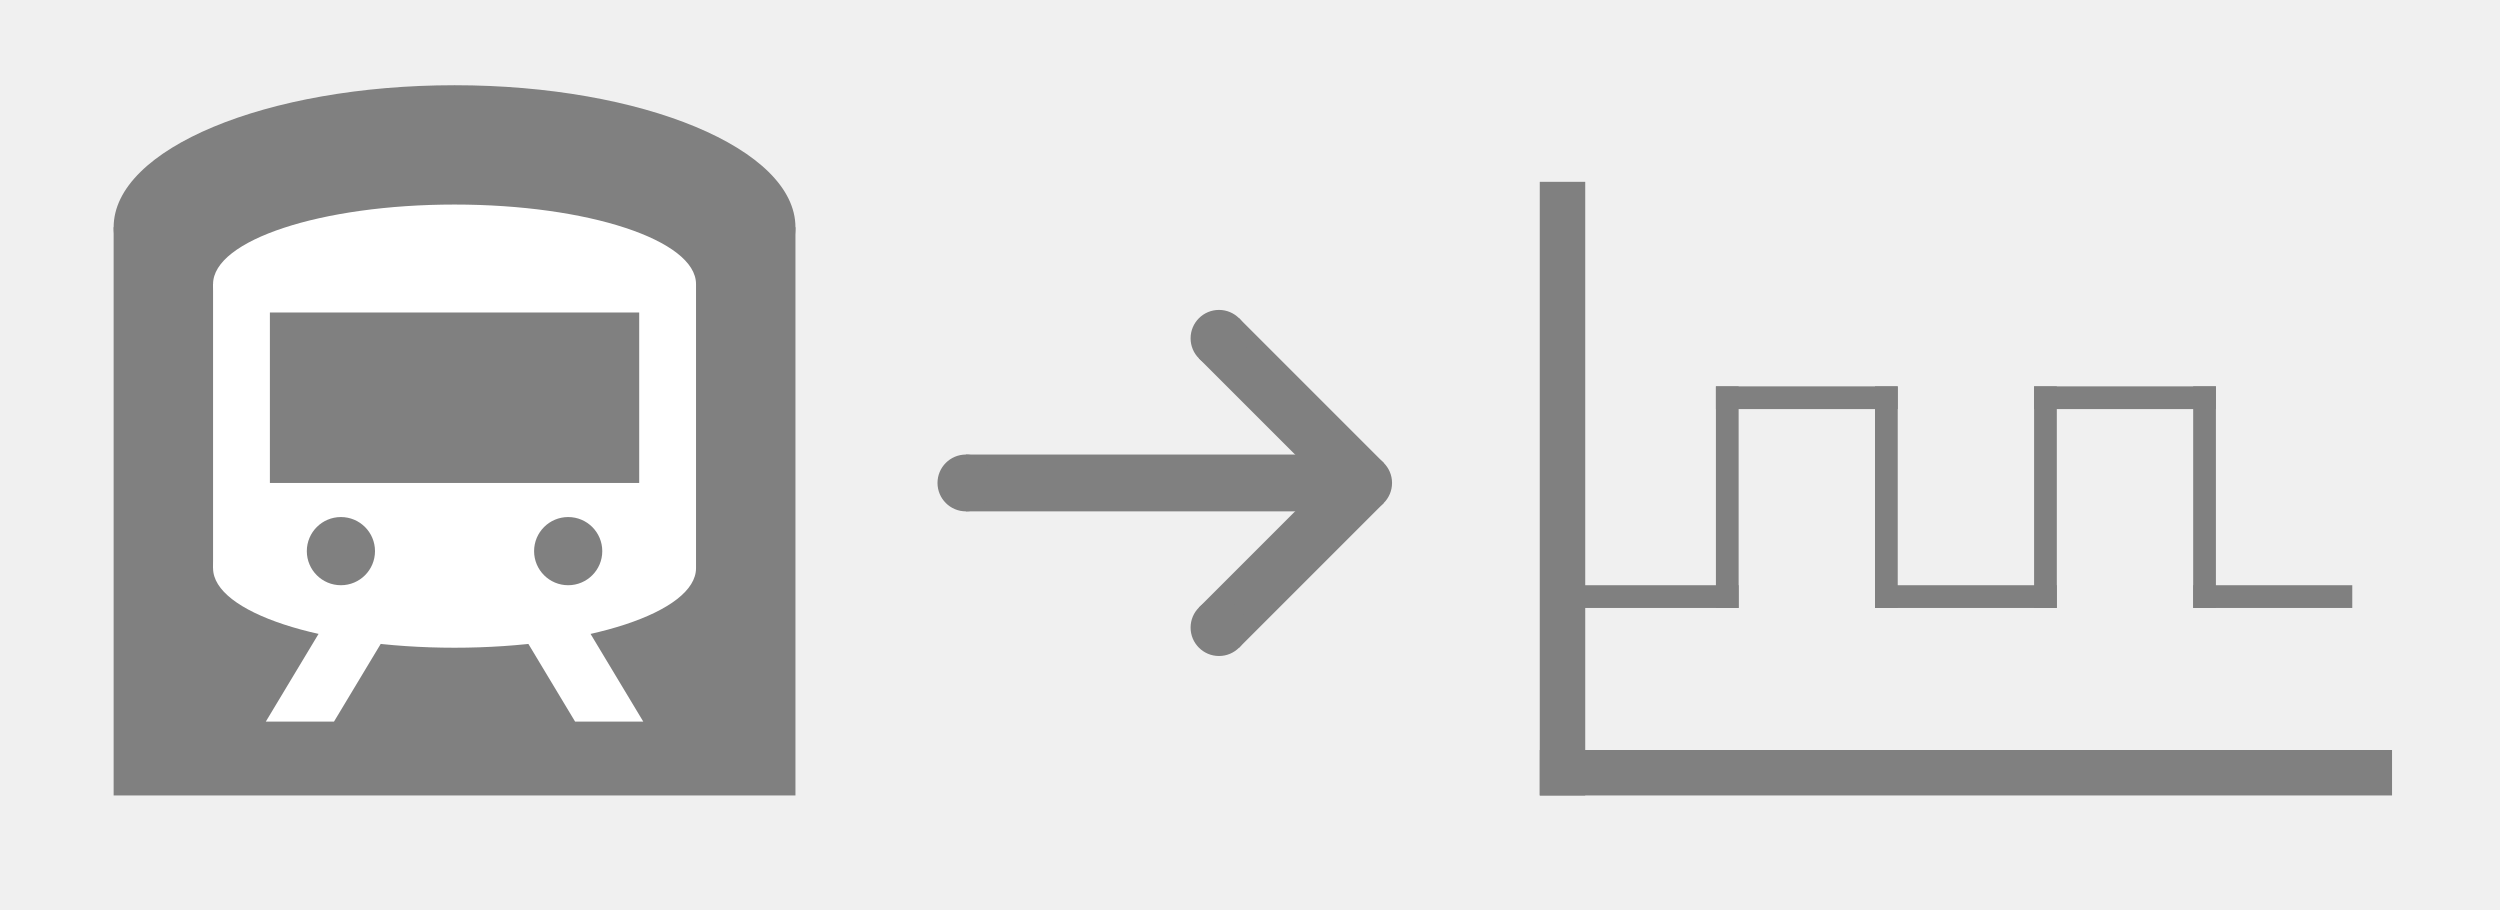
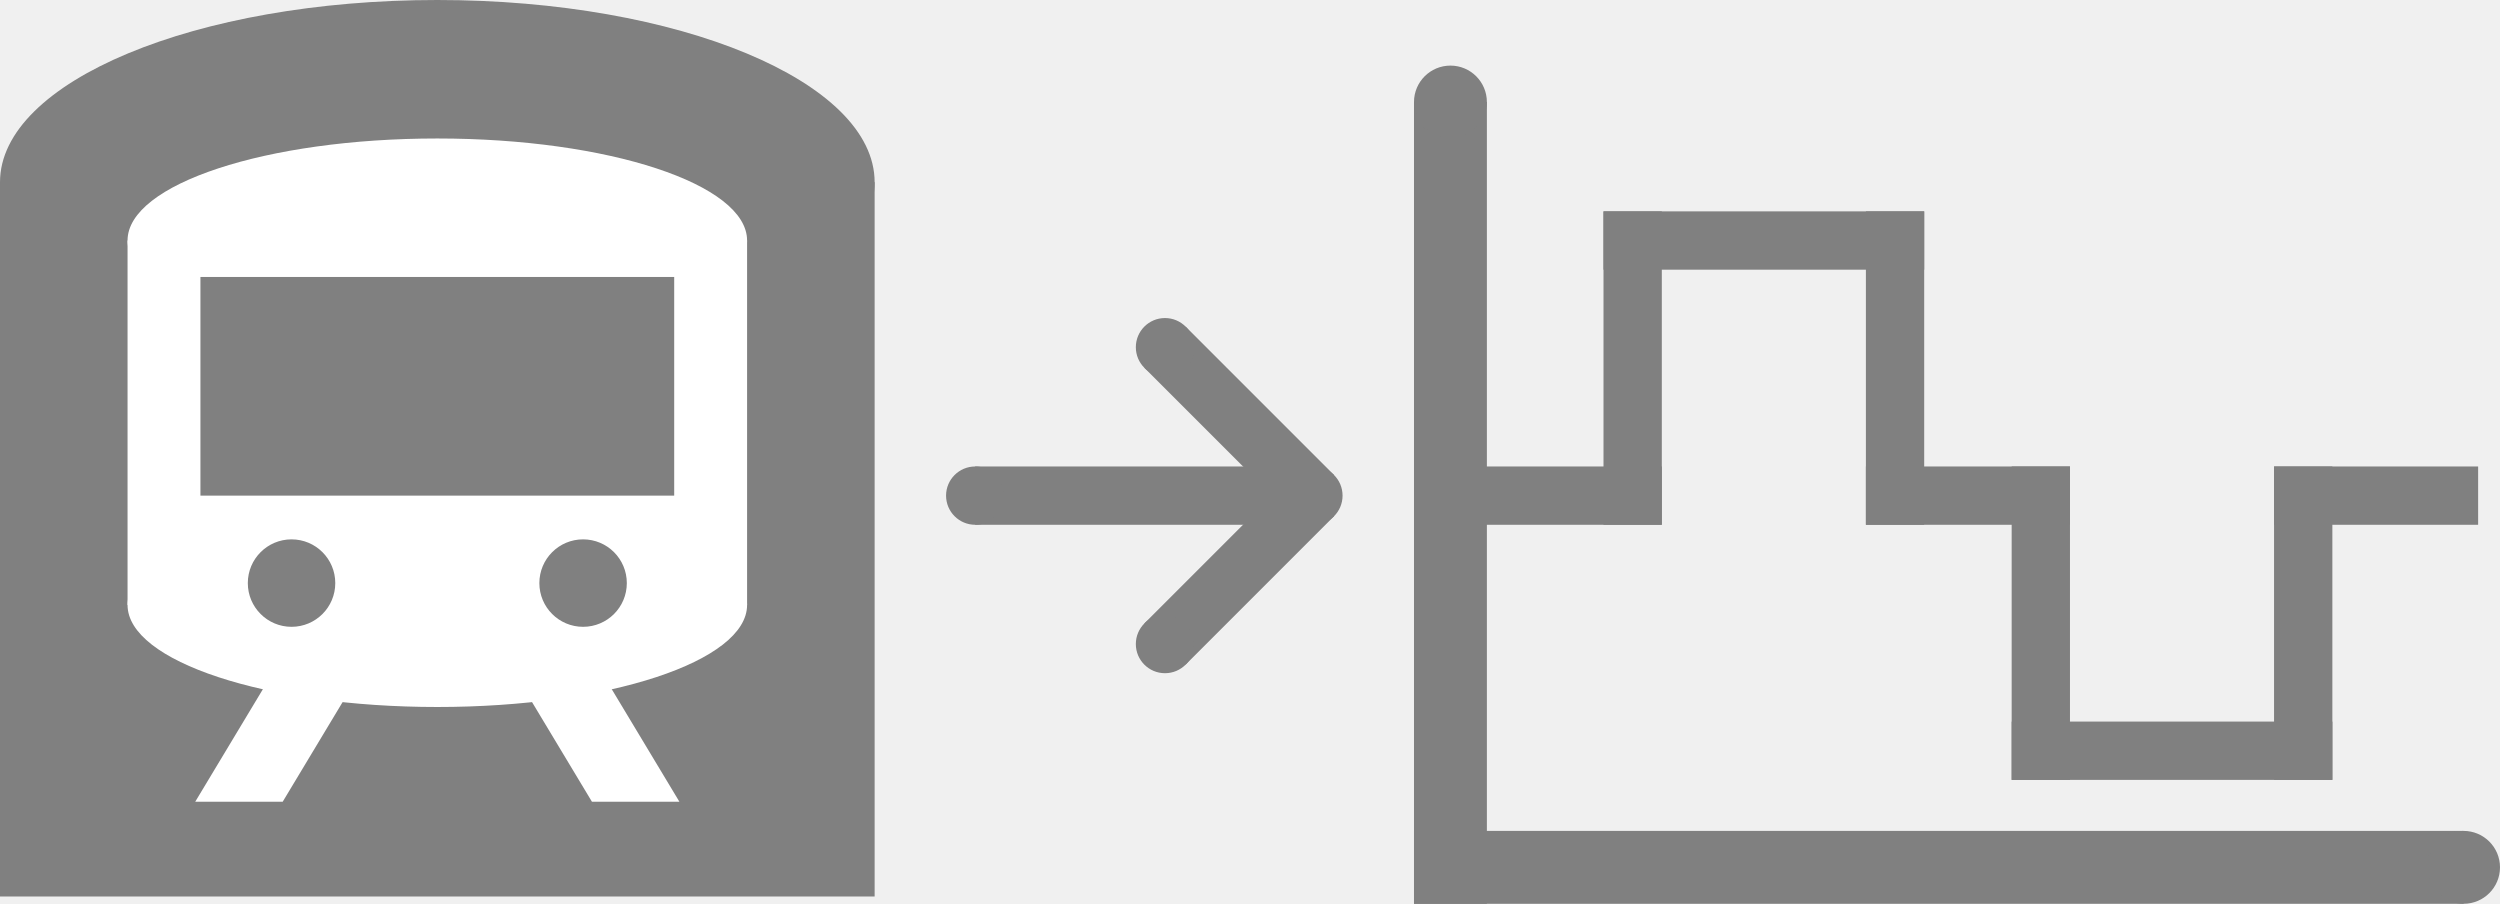
- <svg xmlns="http://www.w3.org/2000/svg" width="220" height="80" viewBox="0 0 220 80">
+ <svg xmlns="http://www.w3.org/2000/svg" width="171.5" height="62" viewBox="0 0 171.5 62">
  <defs>
    <style>.a{fill:gray;}.b{fill:#fff;}</style>
  </defs>
-   <ellipse class="a" cx="40" cy="20" rx="30" ry="12.5" />
-   <rect class="a" x="10" y="20" width="60" height="50" />
-   <ellipse class="b" cx="40" cy="25" rx="21.25" ry="7" />
-   <ellipse class="b" cx="40" cy="50" rx="21.25" ry="7" />
-   <rect class="b" x="18.75" y="25" width="42.5" height="25" />
-   <rect class="a" x="23.75" y="27.5" width="32.5" height="15" />
-   <circle class="a" cx="30" cy="48.5" r="3" />
-   <circle class="a" cx="50" cy="48.5" r="3" />
-   <polygon class="b" points="29.392 63.5 23.392 63.5 30.608 51.5 36.608 51.5 29.392 63.5" />
-   <polygon class="b" points="56.608 63.5 50.608 63.5 43.392 51.5 49.392 51.5 56.608 63.5" />
-   <rect class="a" x="85" y="40" width="35" height="5" />
-   <circle class="a" cx="85" cy="42.5" r="2.5" />
-   <circle class="a" cx="120" cy="42.5" r="2.5" />
-   <rect class="a" x="104.636" y="33.636" width="18" height="5" transform="translate(58.835 -69.769) rotate(45)" />
-   <rect class="a" x="104.636" y="46.364" width="18" height="5" transform="translate(-1.269 94.665) rotate(-45)" />
-   <circle class="a" cx="107.272" cy="55.228" r="2.5" />
-   <circle class="a" cx="107.272" cy="29.772" r="2.5" />
-   <rect class="a" x="135.5" y="16" width="4" height="54" />
-   <rect class="a" x="135.5" y="66" width="75" height="4" />
-   <rect class="a" x="139" y="51.5" width="14" height="2" />
-   <rect class="a" x="165" y="51.5" width="16" height="2" />
-   <rect class="a" x="193" y="51.5" width="14" height="2" />
-   <rect class="a" x="151" y="34" width="16" height="2" />
-   <rect class="a" x="151" y="34" width="2" height="19.5" />
-   <rect class="a" x="165" y="34" width="2" height="19.5" />
-   <rect class="a" x="179" y="34" width="2" height="19.5" />
-   <rect class="a" x="179" y="34" width="16" height="2" />
-   <rect class="a" x="193" y="34" width="2" height="19.5" />
+   <ellipse class="a" cx="30" cy="12.5" rx="30" ry="12.5" />
+   <rect class="a" y="12.5" width="60" height="49" />
+   <ellipse class="b" cx="30" cy="16.5" rx="21.25" ry="7" />
+   <ellipse class="b" cx="30" cy="41.5" rx="21.25" ry="7" />
+   <rect class="b" x="8.75" y="16.5" width="42.5" height="25" />
+   <rect class="a" x="13.75" y="19" width="32.5" height="15" />
+   <circle class="a" cx="20" cy="40" r="3" />
+   <circle class="a" cx="40" cy="40" r="3" />
+   <polygon class="b" points="19.392 55 13.392 55 20.608 43 26.608 43 19.392 55" />
+   <polygon class="b" points="46.608 55 40.608 55 33.392 43 39.392 43 46.608 55" />
+   <rect class="a" x="66.9" y="32" width="23.2" height="4" />
+   <circle class="a" cx="66.9" cy="34" r="2" />
+   <circle class="a" cx="90.1" cy="34" r="2" />
+   <rect class="a" x="79.809" y="28.409" width="14.4" height="4" transform="translate(44.987 -54.118) rotate(45)" />
+   <rect class="a" x="79.809" y="38.591" width="14.4" height="4" transform="translate(-5.218 71.913) rotate(-45)" />
+   <circle class="a" cx="79.918" cy="44.182" r="2" />
+   <circle class="a" cx="79.918" cy="23.818" r="2" />
+   <rect class="a" x="97" y="7" width="5" height="55" />
+   <rect class="a" x="97" y="57" width="72" height="5" />
+   <rect class="a" x="100" y="32" width="14" height="4" />
+   <rect class="a" x="128" y="32" width="14" height="4" />
+   <rect class="a" x="156" y="32" width="14" height="4" />
+   <rect class="a" x="110" y="14.5" width="22" height="4" />
+   <rect class="a" x="110" y="14.5" width="4" height="21.5" />
+   <rect class="a" x="128" y="14.5" width="4" height="21.5" />
+   <rect class="a" x="138" y="32" width="4" height="21.5" />
+   <rect class="a" x="138" y="49.5" width="22" height="4" />
+   <rect class="a" x="156" y="32" width="4" height="21.5" />
+   <circle class="a" cx="99.5" cy="7" r="2.5" />
+   <circle class="a" cx="169" cy="59.5" r="2.5" />
</svg>
